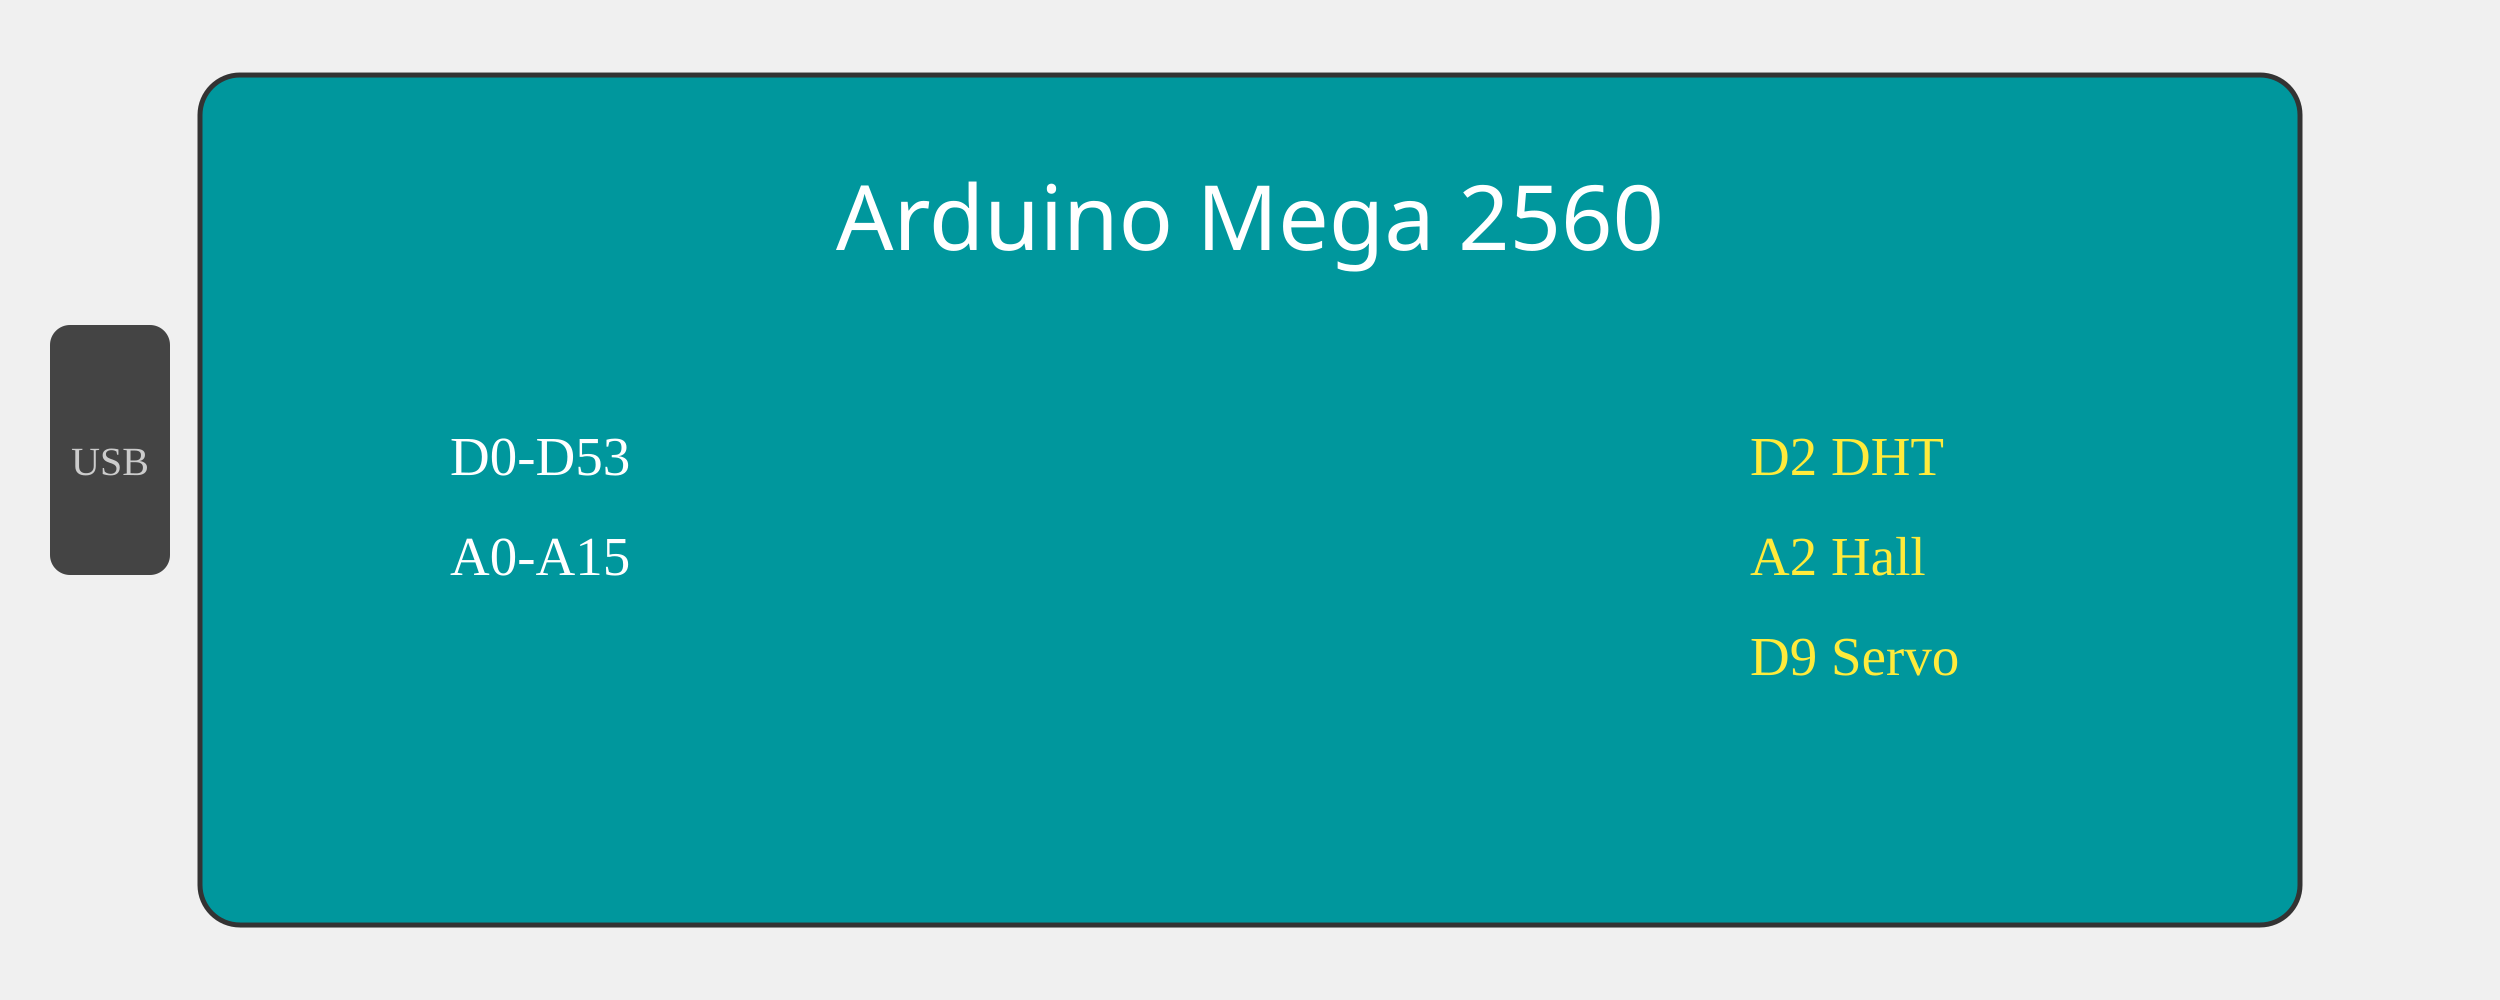
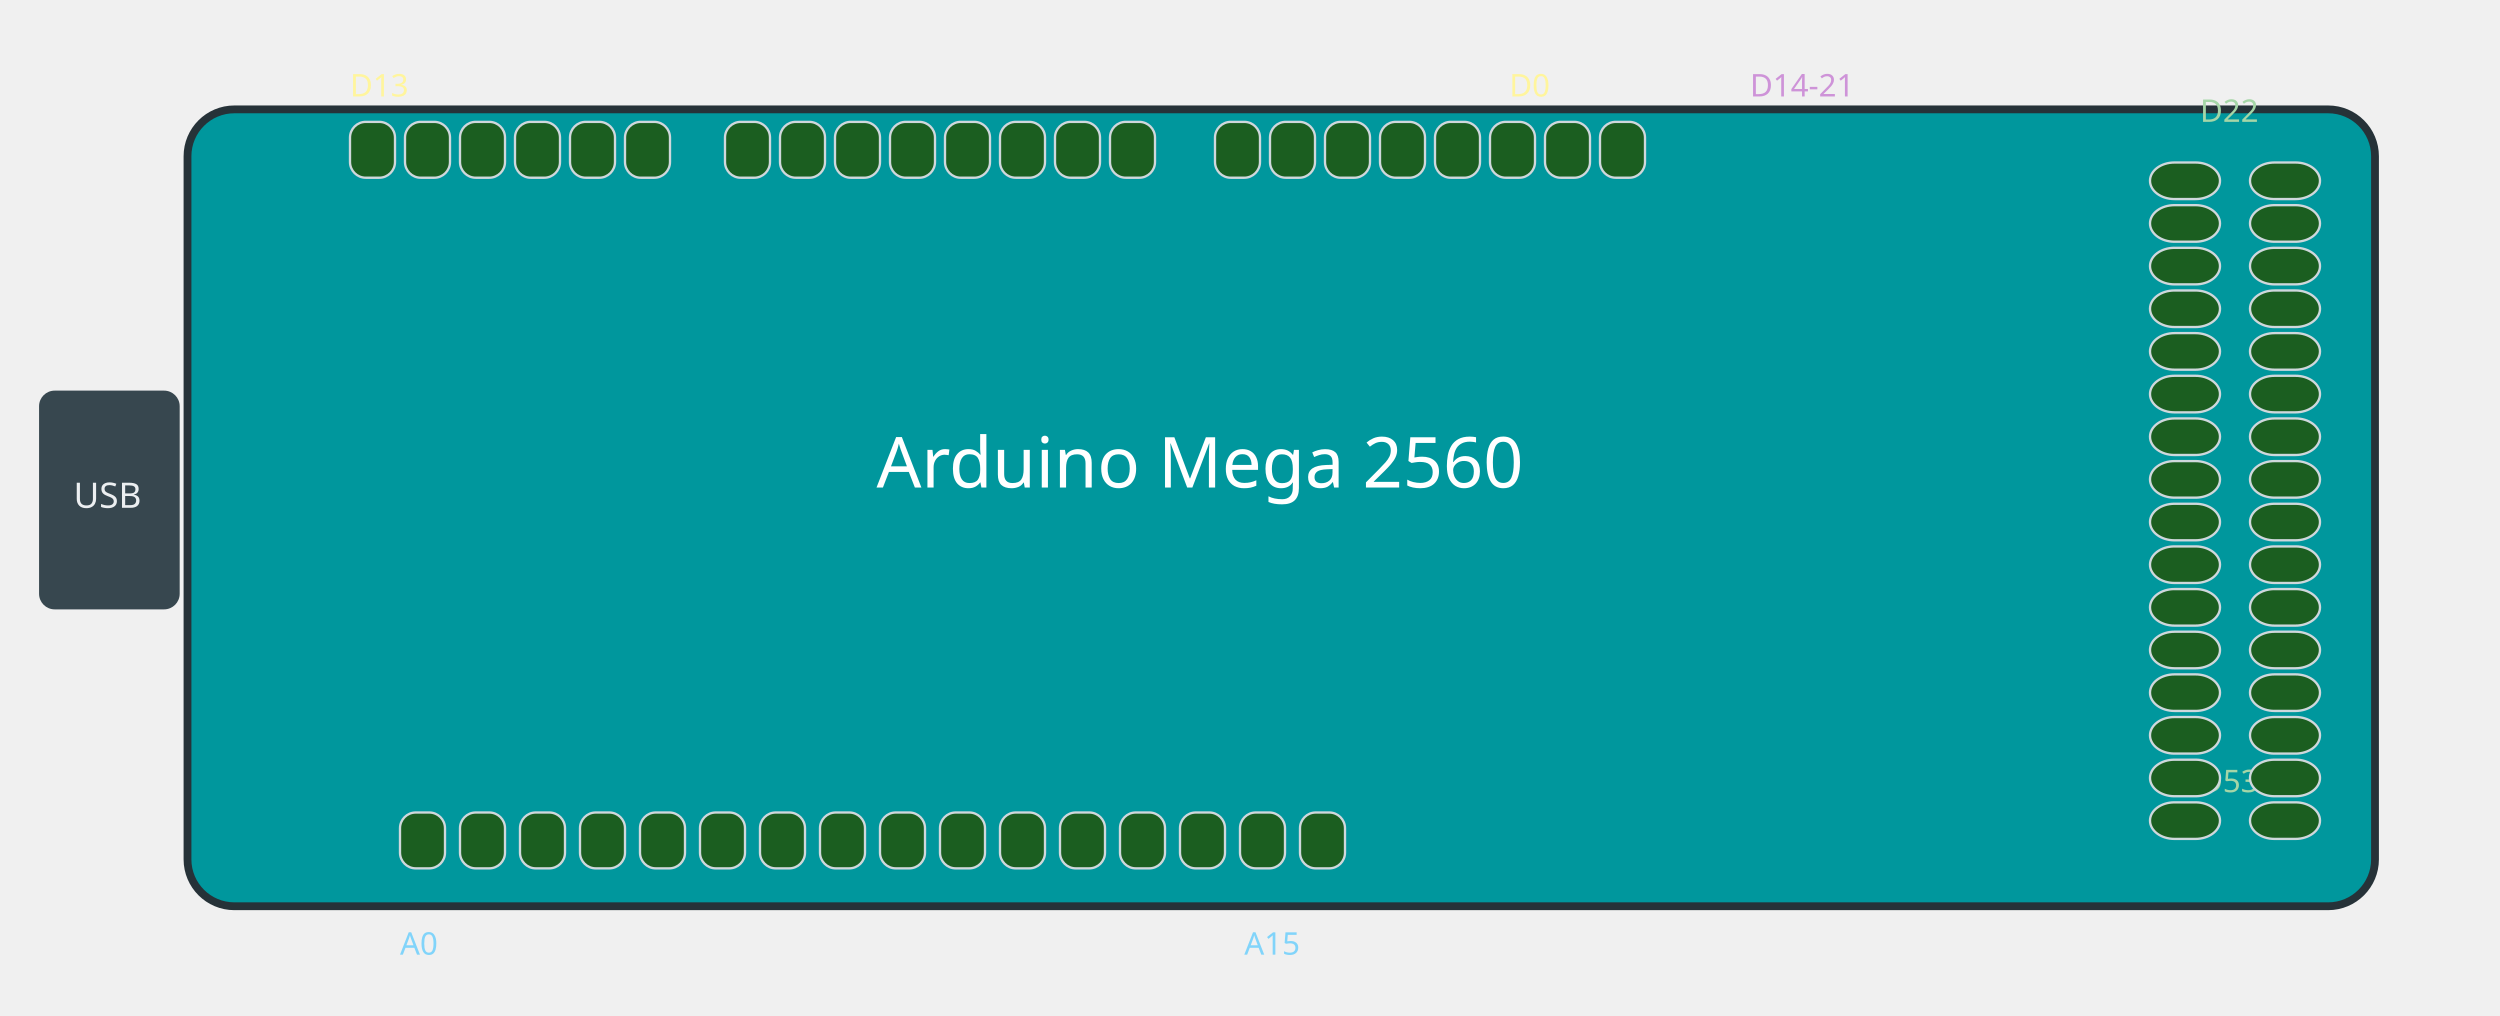
- <svg xmlns="http://www.w3.org/2000/svg" viewBox="0 0 500 200">
-   <rect x="40" y="15" width="420" height="170" rx="8" fill="#00979d" stroke="#333" />
-   <text x="250" y="50" text-anchor="middle" fill="white" font-size="18" font-family="sans-serif">Arduino Mega 2560</text>
-   <rect x="10" y="65" width="24" height="50" rx="4" fill="#444" />
-   <text x="22" y="95" text-anchor="middle" fill="#ccc" font-size="8">USB</text>
-   <text x="90" y="95" fill="white" font-size="11">D0-D53</text>
-   <text x="90" y="115" fill="white" font-size="11">A0-A15</text>
-   <text x="350" y="95" fill="#ffeb3b" font-size="11">D2 DHT</text>
-   <text x="350" y="115" fill="#ffeb3b" font-size="11">A2 Hall</text>
-   <text x="350" y="135" fill="#ffeb3b" font-size="11">D9 Servo</text>
+ <svg xmlns="http://www.w3.org/2000/svg" viewBox="0 0 640.0 260.0">
+   <rect x="48" y="28" width="560" height="204" rx="12" fill="#00979d" stroke="#263238" stroke-width="2" />
+   <rect x="10" y="100" width="36" height="56" rx="4" fill="#37474f" />
+   <text x="27.52" y="130.00" text-anchor="middle" fill="#eceff1" font-size="9" font-family="sans-serif">USB</text>
+   <text x="307.20" y="124.80" text-anchor="middle" fill="#ffffff" font-size="18" font-family="sans-serif">Arduino Mega 2560</text>
+   <text x="89.60" y="24.70" text-anchor="start" fill="#fff59d" font-size="8" font-family="sans-serif">D13</text>
+   <text x="396.80" y="24.70" text-anchor="end" fill="#fff59d" font-size="8" font-family="sans-serif">D0</text>
+   <text x="448.00" y="24.70" text-anchor="start" fill="#ce93d8" font-size="8" font-family="sans-serif">D14-21</text>
+   <text x="102.40" y="244.40" text-anchor="start" fill="#81d4fa" font-size="8" font-family="sans-serif">A0</text>
+   <text x="332.80" y="244.40" text-anchor="end" fill="#81d4fa" font-size="8" font-family="sans-serif">A15</text>
+   <text x="563.20" y="31.20" text-anchor="start" fill="#a5d6a7" font-size="8" font-family="sans-serif">D22</text>
+   <text x="563.20" y="202.80" text-anchor="start" fill="#a5d6a7" font-size="8" font-family="sans-serif">D53</text>
+   <rect x="89.60" y="31.20" width="11.52" height="14.30" rx="4.03" fill="#1b5e20" stroke="#cfd8dc" stroke-width="0.6" />
+   <rect x="103.68" y="31.20" width="11.52" height="14.30" rx="4.03" fill="#1b5e20" stroke="#cfd8dc" stroke-width="0.6" />
+   <rect x="117.76" y="31.20" width="11.52" height="14.30" rx="4.03" fill="#1b5e20" stroke="#cfd8dc" stroke-width="0.6" />
+   <rect x="131.84" y="31.20" width="11.52" height="14.30" rx="4.03" fill="#1b5e20" stroke="#cfd8dc" stroke-width="0.6" />
+   <rect x="145.92" y="31.20" width="11.52" height="14.30" rx="4.03" fill="#1b5e20" stroke="#cfd8dc" stroke-width="0.6" />
+   <rect x="160.00" y="31.20" width="11.52" height="14.30" rx="4.03" fill="#1b5e20" stroke="#cfd8dc" stroke-width="0.6" />
+   <rect x="185.60" y="31.20" width="11.52" height="14.30" rx="4.03" fill="#1b5e20" stroke="#cfd8dc" stroke-width="0.6" />
+   <rect x="199.68" y="31.20" width="11.52" height="14.30" rx="4.03" fill="#1b5e20" stroke="#cfd8dc" stroke-width="0.6" />
+   <rect x="213.76" y="31.20" width="11.52" height="14.30" rx="4.03" fill="#1b5e20" stroke="#cfd8dc" stroke-width="0.6" />
+   <rect x="227.84" y="31.20" width="11.52" height="14.30" rx="4.03" fill="#1b5e20" stroke="#cfd8dc" stroke-width="0.6" />
+   <rect x="241.92" y="31.20" width="11.52" height="14.30" rx="4.03" fill="#1b5e20" stroke="#cfd8dc" stroke-width="0.6" />
+   <rect x="256.00" y="31.20" width="11.52" height="14.30" rx="4.03" fill="#1b5e20" stroke="#cfd8dc" stroke-width="0.6" />
+   <rect x="270.08" y="31.20" width="11.52" height="14.30" rx="4.03" fill="#1b5e20" stroke="#cfd8dc" stroke-width="0.6" />
+   <rect x="284.16" y="31.20" width="11.52" height="14.30" rx="4.03" fill="#1b5e20" stroke="#cfd8dc" stroke-width="0.6" />
+   <rect x="311.04" y="31.20" width="11.52" height="14.30" rx="4.03" fill="#1b5e20" stroke="#cfd8dc" stroke-width="0.6" />
+   <rect x="325.12" y="31.20" width="11.52" height="14.30" rx="4.03" fill="#1b5e20" stroke="#cfd8dc" stroke-width="0.6" />
+   <rect x="339.20" y="31.20" width="11.52" height="14.30" rx="4.03" fill="#1b5e20" stroke="#cfd8dc" stroke-width="0.6" />
+   <rect x="353.28" y="31.20" width="11.52" height="14.30" rx="4.03" fill="#1b5e20" stroke="#cfd8dc" stroke-width="0.6" />
+   <rect x="367.36" y="31.20" width="11.52" height="14.30" rx="4.03" fill="#1b5e20" stroke="#cfd8dc" stroke-width="0.6" />
+   <rect x="381.44" y="31.20" width="11.52" height="14.30" rx="4.03" fill="#1b5e20" stroke="#cfd8dc" stroke-width="0.6" />
+   <rect x="395.52" y="31.20" width="11.52" height="14.30" rx="4.03" fill="#1b5e20" stroke="#cfd8dc" stroke-width="0.6" />
+   <rect x="409.60" y="31.20" width="11.52" height="14.30" rx="4.03" fill="#1b5e20" stroke="#cfd8dc" stroke-width="0.6" />
+   <rect x="102.40" y="208.00" width="11.52" height="14.30" rx="4.03" fill="#1b5e20" stroke="#cfd8dc" stroke-width="0.6" />
+   <rect x="117.76" y="208.00" width="11.52" height="14.30" rx="4.03" fill="#1b5e20" stroke="#cfd8dc" stroke-width="0.6" />
+   <rect x="133.12" y="208.00" width="11.52" height="14.30" rx="4.03" fill="#1b5e20" stroke="#cfd8dc" stroke-width="0.6" />
+   <rect x="148.48" y="208.00" width="11.52" height="14.30" rx="4.03" fill="#1b5e20" stroke="#cfd8dc" stroke-width="0.6" />
+   <rect x="163.84" y="208.00" width="11.52" height="14.30" rx="4.03" fill="#1b5e20" stroke="#cfd8dc" stroke-width="0.6" />
+   <rect x="179.20" y="208.00" width="11.52" height="14.30" rx="4.03" fill="#1b5e20" stroke="#cfd8dc" stroke-width="0.6" />
+   <rect x="194.56" y="208.00" width="11.52" height="14.30" rx="4.03" fill="#1b5e20" stroke="#cfd8dc" stroke-width="0.6" />
+   <rect x="209.92" y="208.00" width="11.52" height="14.30" rx="4.03" fill="#1b5e20" stroke="#cfd8dc" stroke-width="0.6" />
+   <rect x="225.28" y="208.00" width="11.52" height="14.30" rx="4.03" fill="#1b5e20" stroke="#cfd8dc" stroke-width="0.6" />
+   <rect x="240.64" y="208.00" width="11.52" height="14.30" rx="4.03" fill="#1b5e20" stroke="#cfd8dc" stroke-width="0.6" />
+   <rect x="256.00" y="208.00" width="11.52" height="14.30" rx="4.03" fill="#1b5e20" stroke="#cfd8dc" stroke-width="0.6" />
+   <rect x="271.36" y="208.00" width="11.52" height="14.30" rx="4.03" fill="#1b5e20" stroke="#cfd8dc" stroke-width="0.6" />
+   <rect x="286.72" y="208.00" width="11.52" height="14.30" rx="4.03" fill="#1b5e20" stroke="#cfd8dc" stroke-width="0.6" />
+   <rect x="302.08" y="208.00" width="11.52" height="14.30" rx="4.03" fill="#1b5e20" stroke="#cfd8dc" stroke-width="0.6" />
+   <rect x="317.44" y="208.00" width="11.52" height="14.30" rx="4.03" fill="#1b5e20" stroke="#cfd8dc" stroke-width="0.6" />
+   <rect x="332.80" y="208.00" width="11.52" height="14.30" rx="4.03" fill="#1b5e20" stroke="#cfd8dc" stroke-width="0.6" />
+   <rect x="550.40" y="41.60" width="17.92" height="9.36" rx="6.27" fill="#1b5e20" stroke="#cfd8dc" stroke-width="0.6" />
+   <rect x="576.00" y="41.60" width="17.92" height="9.36" rx="6.27" fill="#1b5e20" stroke="#cfd8dc" stroke-width="0.6" />
+   <rect x="550.40" y="52.52" width="17.92" height="9.36" rx="6.27" fill="#1b5e20" stroke="#cfd8dc" stroke-width="0.6" />
+   <rect x="576.00" y="52.52" width="17.92" height="9.36" rx="6.27" fill="#1b5e20" stroke="#cfd8dc" stroke-width="0.6" />
+   <rect x="550.40" y="63.44" width="17.92" height="9.36" rx="6.27" fill="#1b5e20" stroke="#cfd8dc" stroke-width="0.6" />
+   <rect x="576.00" y="63.44" width="17.92" height="9.36" rx="6.27" fill="#1b5e20" stroke="#cfd8dc" stroke-width="0.6" />
+   <rect x="550.40" y="74.36" width="17.92" height="9.36" rx="6.27" fill="#1b5e20" stroke="#cfd8dc" stroke-width="0.6" />
+   <rect x="576.00" y="74.36" width="17.92" height="9.36" rx="6.27" fill="#1b5e20" stroke="#cfd8dc" stroke-width="0.6" />
+   <rect x="550.40" y="85.28" width="17.92" height="9.36" rx="6.27" fill="#1b5e20" stroke="#cfd8dc" stroke-width="0.6" />
+   <rect x="576.00" y="85.28" width="17.92" height="9.36" rx="6.27" fill="#1b5e20" stroke="#cfd8dc" stroke-width="0.6" />
+   <rect x="550.40" y="96.20" width="17.92" height="9.36" rx="6.27" fill="#1b5e20" stroke="#cfd8dc" stroke-width="0.6" />
+   <rect x="576.00" y="96.20" width="17.92" height="9.36" rx="6.27" fill="#1b5e20" stroke="#cfd8dc" stroke-width="0.6" />
+   <rect x="550.40" y="107.12" width="17.92" height="9.36" rx="6.27" fill="#1b5e20" stroke="#cfd8dc" stroke-width="0.6" />
+   <rect x="576.00" y="107.12" width="17.92" height="9.36" rx="6.27" fill="#1b5e20" stroke="#cfd8dc" stroke-width="0.6" />
+   <rect x="550.40" y="118.04" width="17.92" height="9.36" rx="6.27" fill="#1b5e20" stroke="#cfd8dc" stroke-width="0.6" />
+   <rect x="576.00" y="118.04" width="17.92" height="9.36" rx="6.27" fill="#1b5e20" stroke="#cfd8dc" stroke-width="0.6" />
+   <rect x="550.40" y="128.96" width="17.92" height="9.36" rx="6.27" fill="#1b5e20" stroke="#cfd8dc" stroke-width="0.6" />
+   <rect x="576.00" y="128.96" width="17.92" height="9.36" rx="6.27" fill="#1b5e20" stroke="#cfd8dc" stroke-width="0.6" />
+   <rect x="550.40" y="139.88" width="17.92" height="9.36" rx="6.27" fill="#1b5e20" stroke="#cfd8dc" stroke-width="0.6" />
+   <rect x="576.00" y="139.88" width="17.92" height="9.36" rx="6.27" fill="#1b5e20" stroke="#cfd8dc" stroke-width="0.6" />
+   <rect x="550.40" y="150.80" width="17.92" height="9.36" rx="6.27" fill="#1b5e20" stroke="#cfd8dc" stroke-width="0.6" />
+   <rect x="576.00" y="150.80" width="17.92" height="9.36" rx="6.27" fill="#1b5e20" stroke="#cfd8dc" stroke-width="0.6" />
+   <rect x="550.40" y="161.72" width="17.92" height="9.36" rx="6.27" fill="#1b5e20" stroke="#cfd8dc" stroke-width="0.6" />
+   <rect x="576.00" y="161.72" width="17.92" height="9.36" rx="6.27" fill="#1b5e20" stroke="#cfd8dc" stroke-width="0.6" />
+   <rect x="550.40" y="172.64" width="17.92" height="9.36" rx="6.27" fill="#1b5e20" stroke="#cfd8dc" stroke-width="0.6" />
+   <rect x="576.00" y="172.64" width="17.92" height="9.36" rx="6.27" fill="#1b5e20" stroke="#cfd8dc" stroke-width="0.6" />
+   <rect x="550.40" y="183.56" width="17.92" height="9.36" rx="6.27" fill="#1b5e20" stroke="#cfd8dc" stroke-width="0.6" />
+   <rect x="576.00" y="183.56" width="17.92" height="9.36" rx="6.27" fill="#1b5e20" stroke="#cfd8dc" stroke-width="0.6" />
+   <rect x="550.40" y="194.48" width="17.92" height="9.36" rx="6.27" fill="#1b5e20" stroke="#cfd8dc" stroke-width="0.6" />
+   <rect x="576.00" y="194.48" width="17.92" height="9.36" rx="6.27" fill="#1b5e20" stroke="#cfd8dc" stroke-width="0.6" />
+   <rect x="550.40" y="205.40" width="17.92" height="9.36" rx="6.27" fill="#1b5e20" stroke="#cfd8dc" stroke-width="0.6" />
+   <rect x="576.00" y="205.40" width="17.92" height="9.36" rx="6.27" fill="#1b5e20" stroke="#cfd8dc" stroke-width="0.6" />
</svg>
